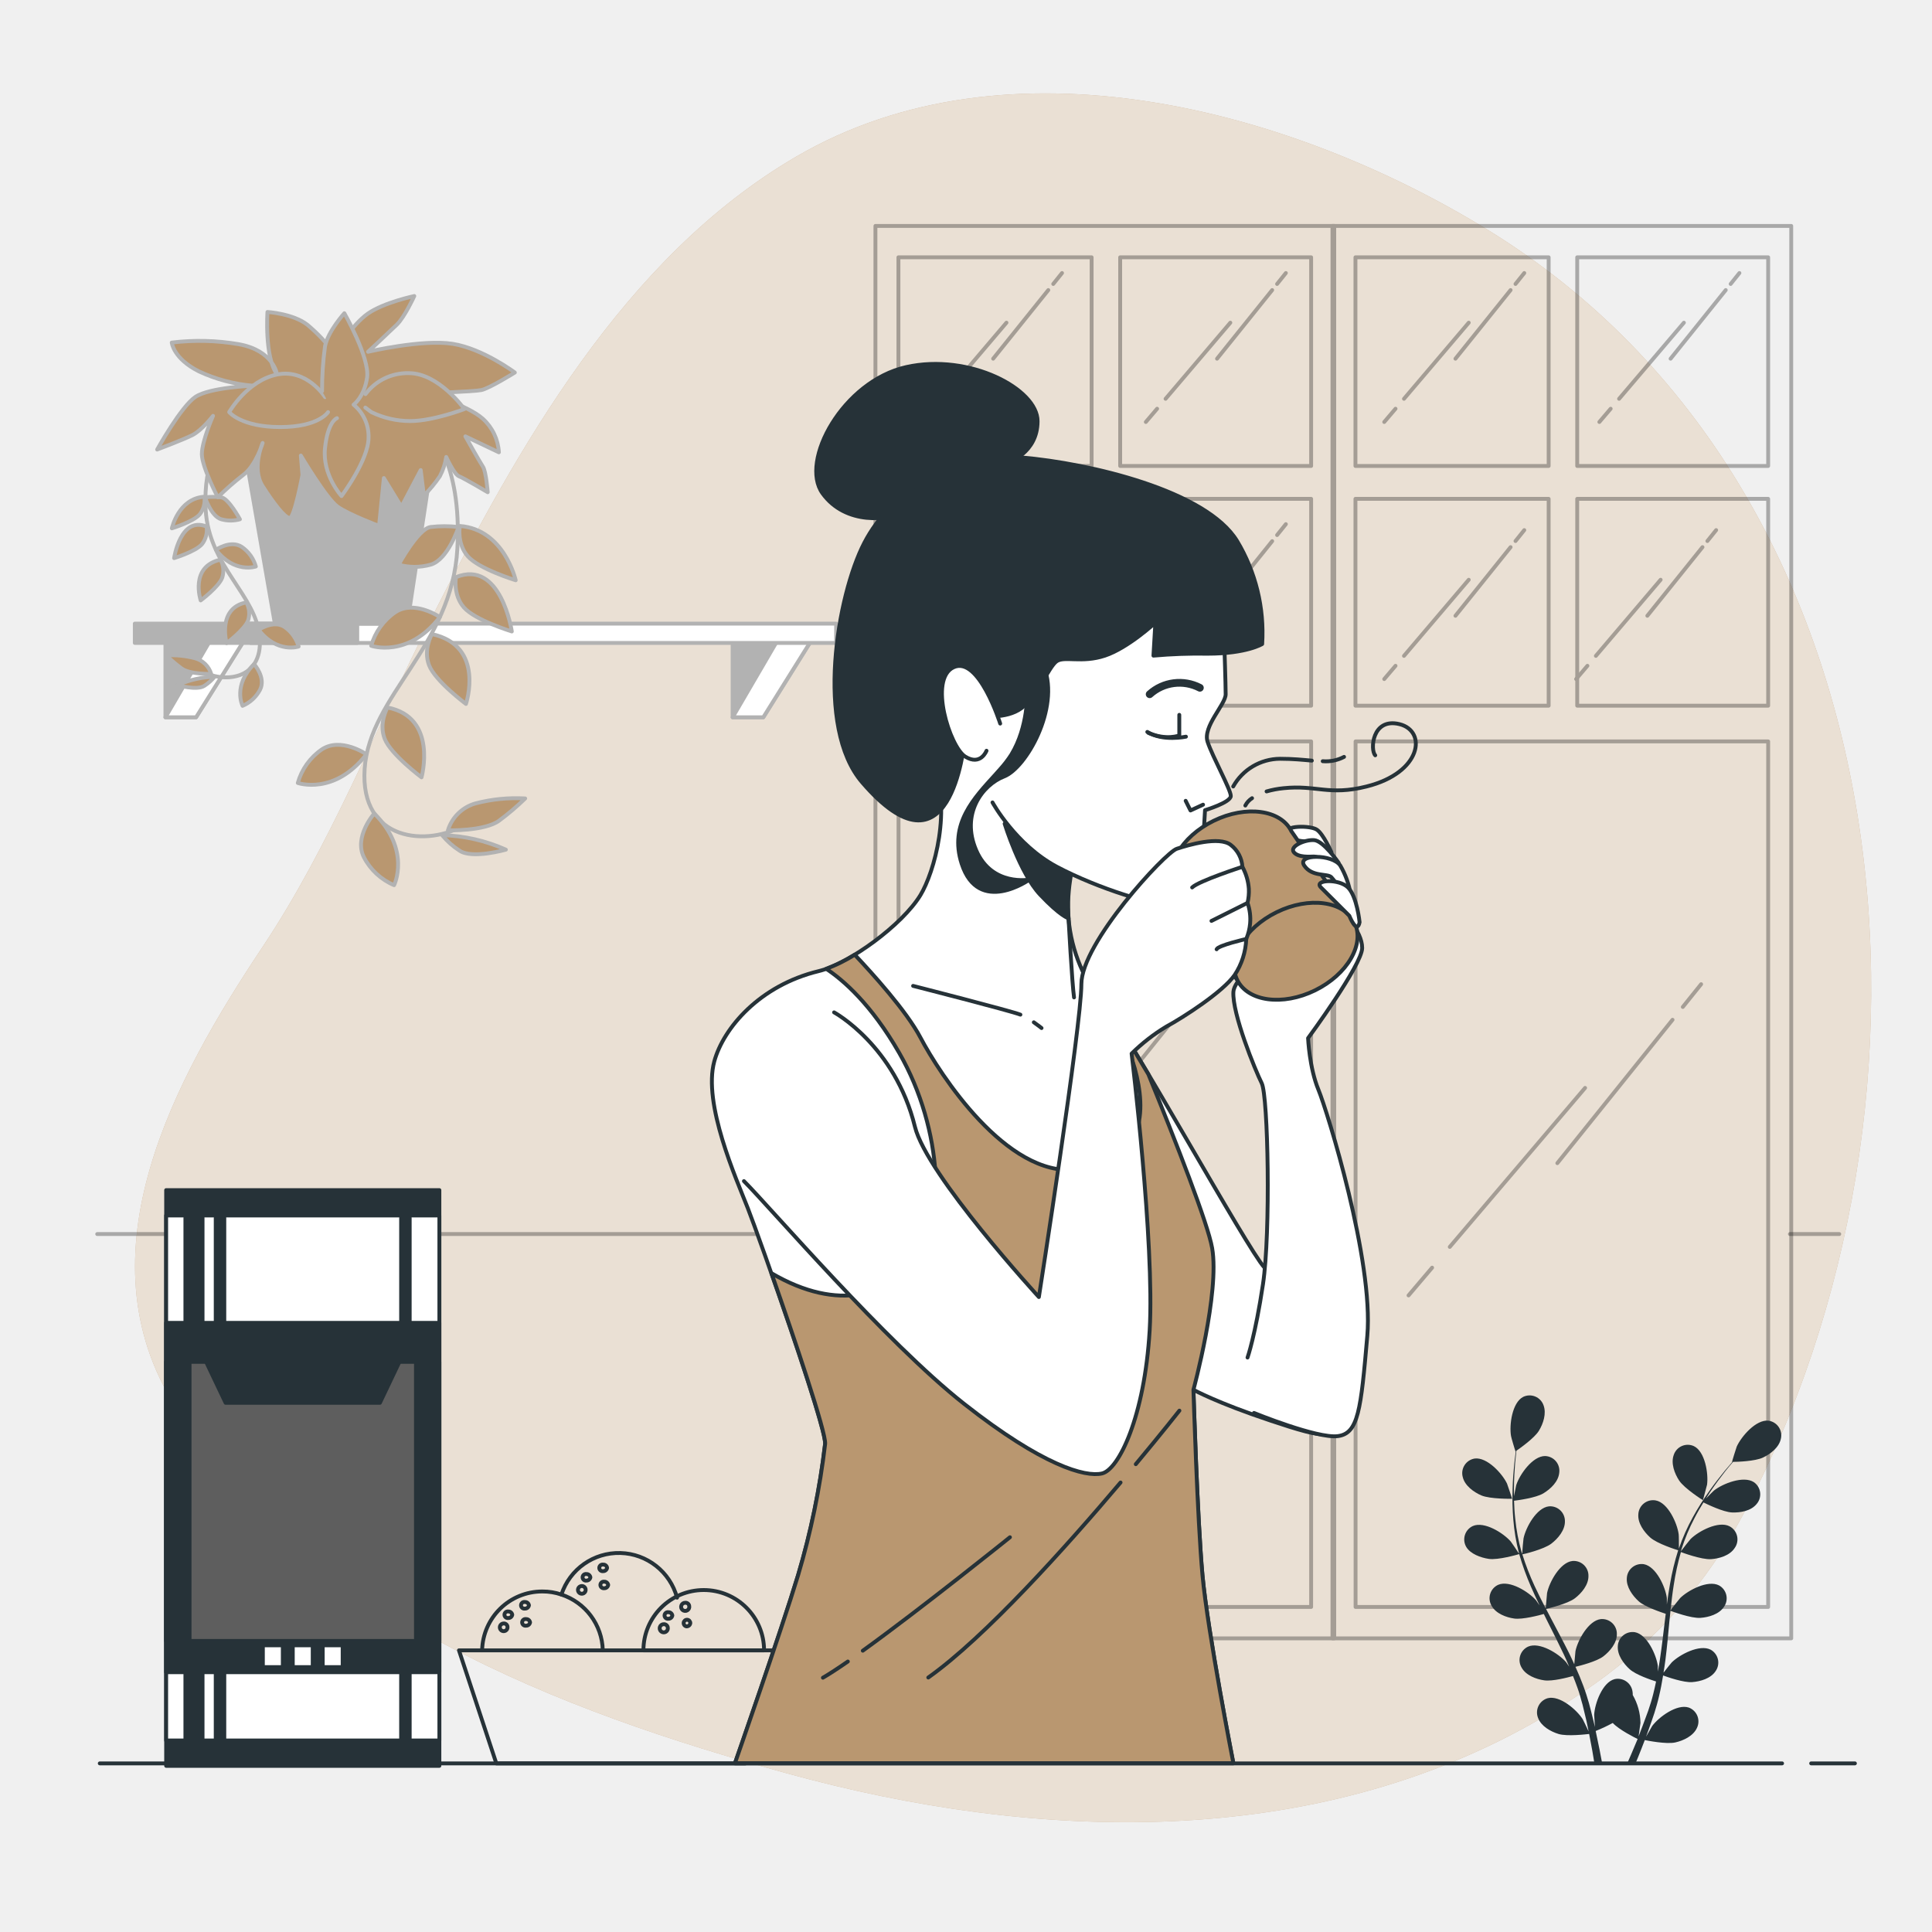
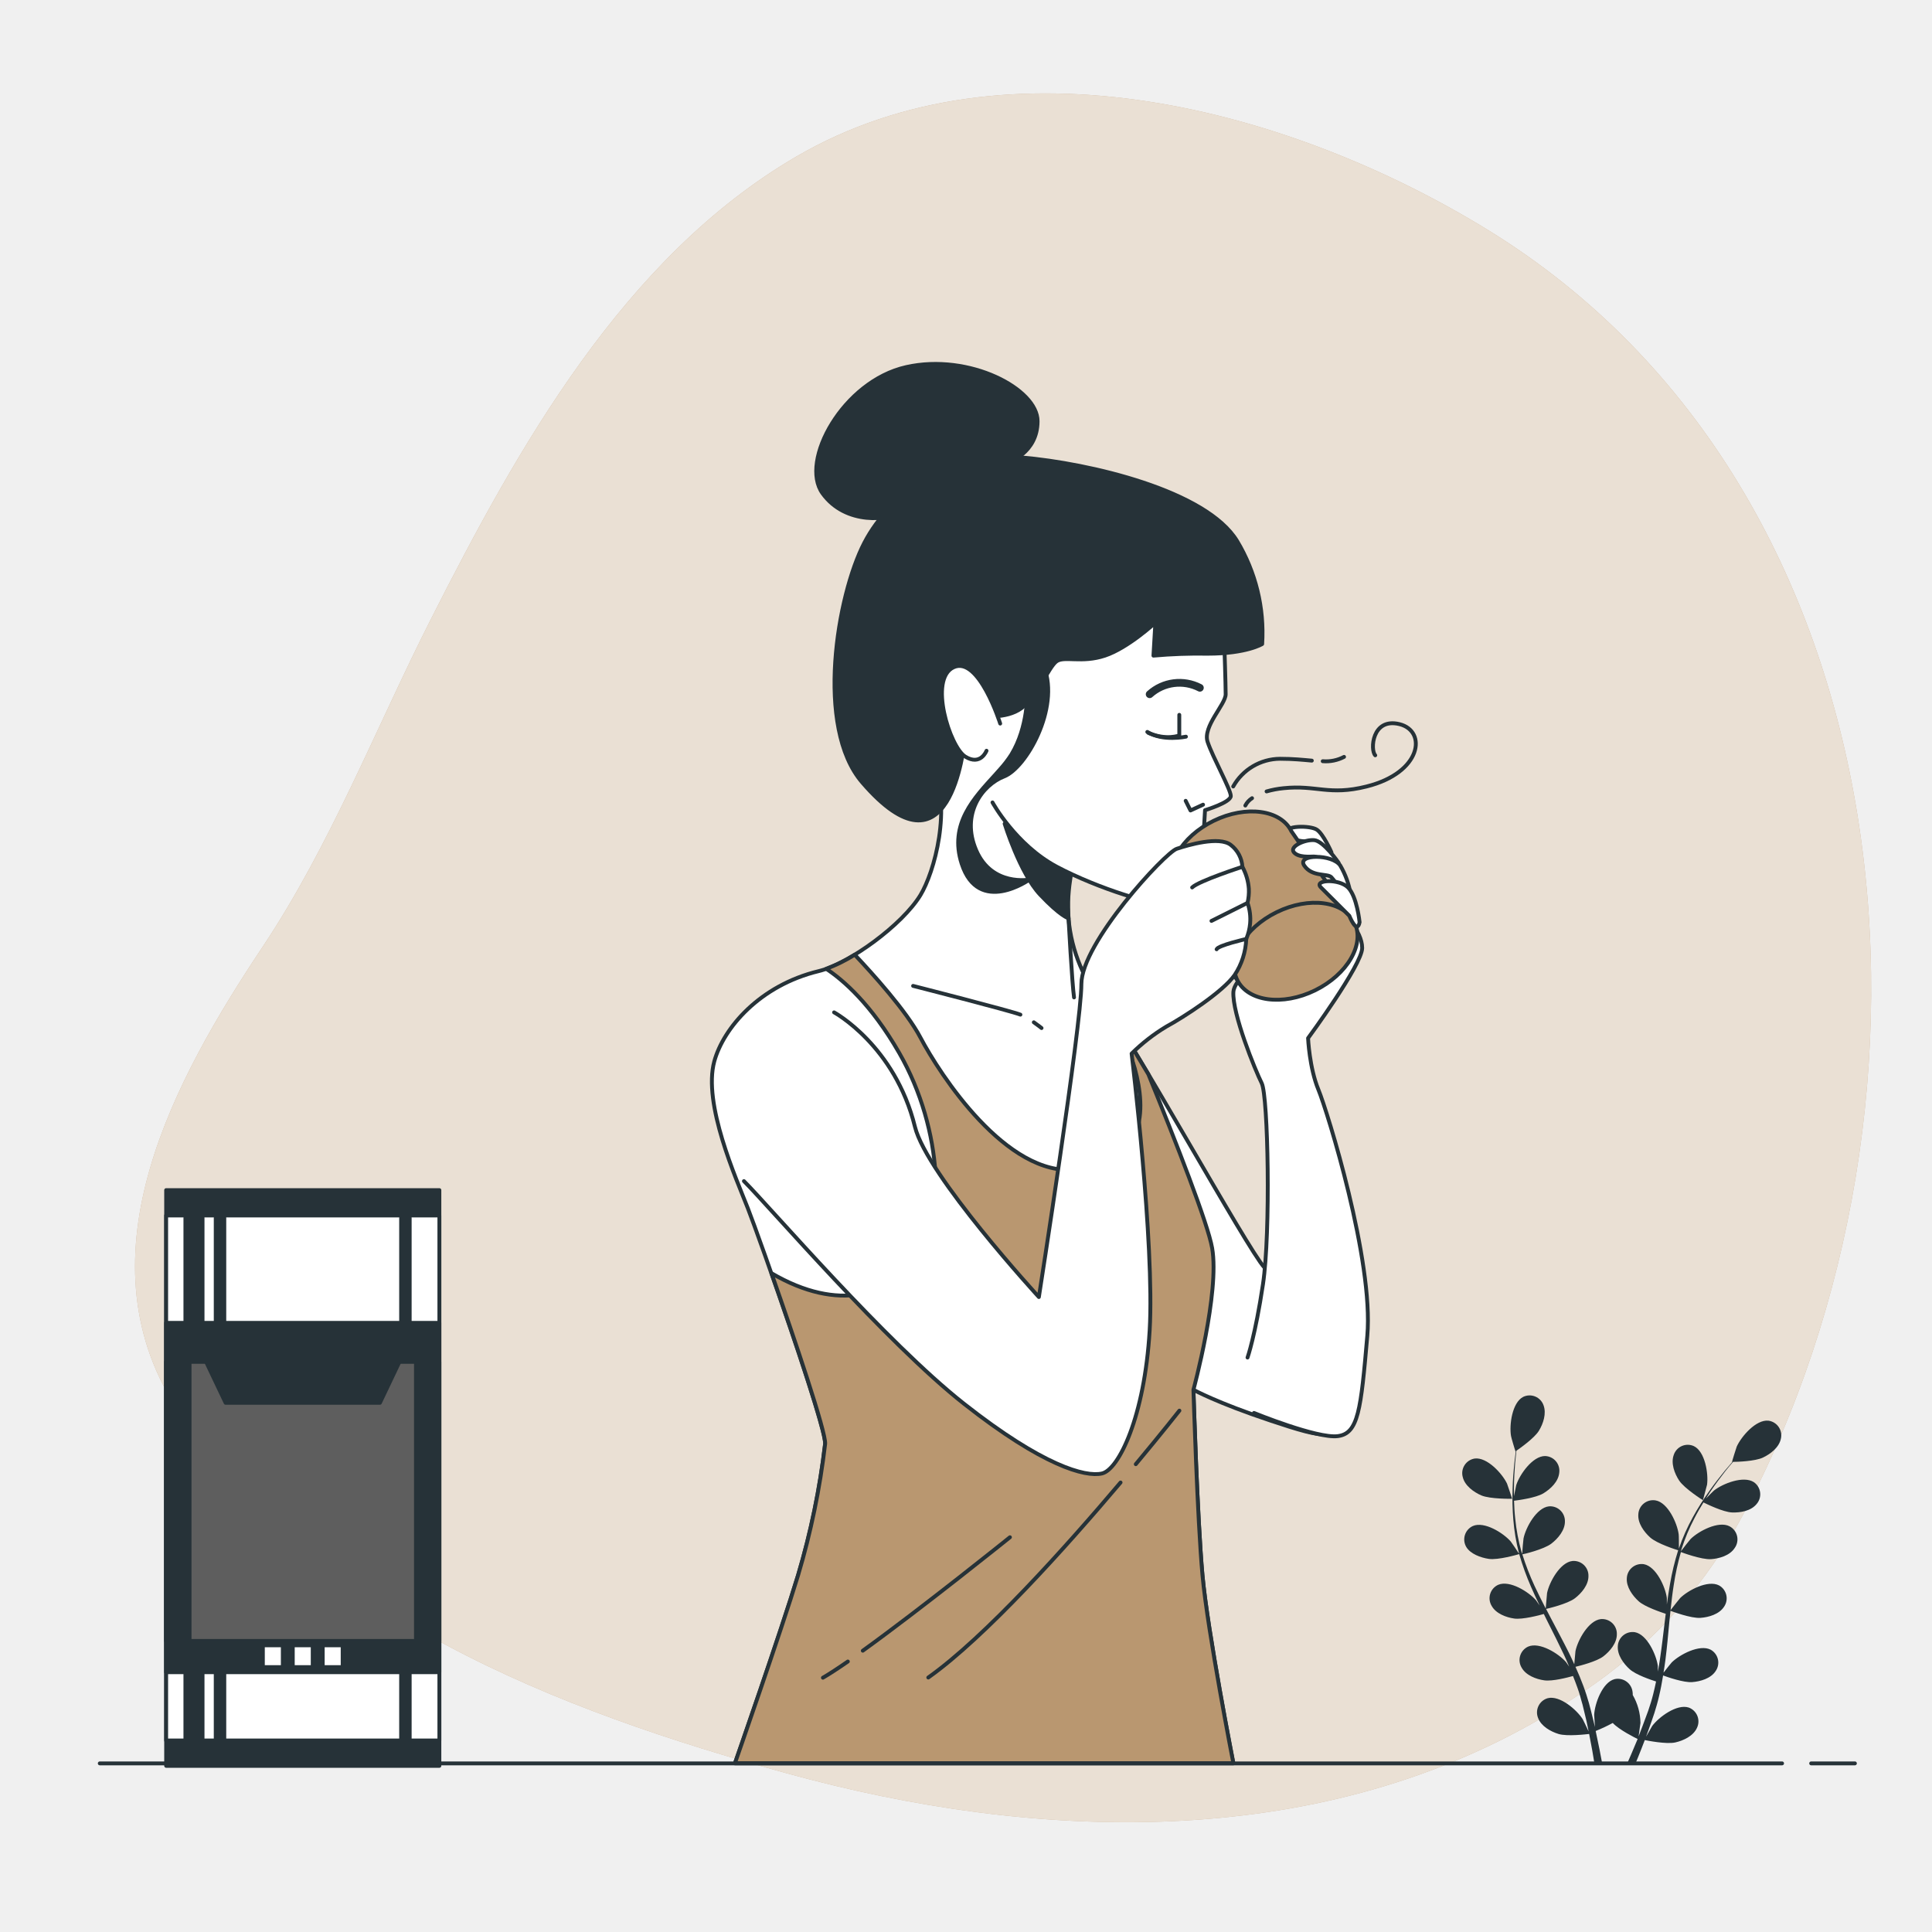
<svg xmlns="http://www.w3.org/2000/svg" viewBox="0 0 500 500">
-   <g id="freepik--background-simple--inject-3">
+   <g id="freepik--background-simple--inject-5">
    <path d="M412.7,435.79a124.26,124.26,0,0,0,38.24-43.52c57.16-107.09,44.25-265-65.83-332.73C334.23,28.24,261,8.43,206,40.57c-44.6,26.08-71.94,75.17-94.56,119.83C97.23,188.49,85.52,218.72,68,245c-22.72,34.08-47.73,79.6-22.48,119.2,34.41,53.94,99.4,78.57,158.33,94.79,63.94,17.59,135.84,20.08,194.9-14.23Q405.92,440.59,412.7,435.79Z" style="fill:#B99770" />
    <path d="M412.7,435.79a124.26,124.26,0,0,0,38.24-43.52c57.16-107.09,44.25-265-65.83-332.73C334.23,28.24,261,8.43,206,40.57c-44.6,26.08-71.94,75.17-94.56,119.83C97.23,188.49,85.52,218.72,68,245c-22.72,34.08-47.73,79.6-22.48,119.2,34.41,53.94,99.4,78.57,158.33,94.79,63.94,17.59,135.84,20.08,194.9-14.23Q405.92,440.59,412.7,435.79Z" style="fill:#fff;opacity:0.7" />
  </g>
-   <g id="freepik--Window--inject-3">
-     <g style="opacity:0.3">
-       <path d="M226.56,58.47V424H345.3V58.47Zm112.76,8.12v54H289.9V66.59Zm-56.81,0v54h-50V66.59Zm-50,62.51h50v53.53h-50ZM339.32,415.88H232.54v-224H339.32ZM289.9,182.63V129.1h49.42v53.53Z" style="fill:none;stroke:#000;stroke-linecap:round;stroke-linejoin:round" />
-       <path d="M344.84,58.47V424H463.57V58.47ZM457.6,66.59v54H408.18V66.59Zm-56.81,0v54h-50V66.59Zm-50,62.51h50v53.53h-50ZM457.6,415.88H350.82v-224H457.6ZM408.18,182.63V129.1H457.6v53.53Z" style="fill:none;stroke:#000;stroke-linecap:round;stroke-linejoin:round" />
-       <line x1="312.74" y1="252.59" x2="282.93" y2="289.69" style="fill:none;stroke:#000;stroke-linecap:round;stroke-linejoin:round" />
-       <line x1="320.14" y1="243.38" x2="315.4" y2="249.28" style="fill:none;stroke:#000;stroke-linecap:round;stroke-linejoin:round" />
-       <line x1="250.52" y1="316.74" x2="244.41" y2="323.92" style="fill:none;stroke:#000;stroke-linecap:round;stroke-linejoin:round" />
-       <line x1="290.11" y1="270.23" x2="255.09" y2="311.37" style="fill:none;stroke:#000;stroke-linecap:round;stroke-linejoin:round" />
-       <line x1="432.85" y1="263.92" x2="403.04" y2="301.02" style="fill:none;stroke:#000;stroke-linecap:round;stroke-linejoin:round" />
-       <line x1="440.25" y1="254.71" x2="435.51" y2="260.6" style="fill:none;stroke:#000;stroke-linecap:round;stroke-linejoin:round" />
-       <line x1="370.63" y1="328.07" x2="364.53" y2="335.25" style="fill:none;stroke:#000;stroke-linecap:round;stroke-linejoin:round" />
-       <line x1="410.22" y1="281.55" x2="375.2" y2="322.7" style="fill:none;stroke:#000;stroke-linecap:round;stroke-linejoin:round" />
-       <line x1="446.62" y1="75.07" x2="432.35" y2="92.83" style="fill:none;stroke:#000;stroke-linecap:round;stroke-linejoin:round" />
-       <line x1="450.16" y1="70.66" x2="447.89" y2="73.49" style="fill:none;stroke:#000;stroke-linecap:round;stroke-linejoin:round" />
-       <line x1="416.84" y1="105.78" x2="413.91" y2="109.21" style="fill:none;stroke:#000;stroke-linecap:round;stroke-linejoin:round" />
-       <line x1="435.79" y1="83.51" x2="419.02" y2="103.21" style="fill:none;stroke:#000;stroke-linecap:round;stroke-linejoin:round" />
-       <line x1="390.94" y1="75.07" x2="376.67" y2="92.83" style="fill:none;stroke:#000;stroke-linecap:round;stroke-linejoin:round" />
-       <line x1="394.48" y1="70.66" x2="392.21" y2="73.49" style="fill:none;stroke:#000;stroke-linecap:round;stroke-linejoin:round" />
-       <line x1="361.16" y1="105.78" x2="358.24" y2="109.21" style="fill:none;stroke:#000;stroke-linecap:round;stroke-linejoin:round" />
-       <line x1="380.11" y1="83.51" x2="363.35" y2="103.21" style="fill:none;stroke:#000;stroke-linecap:round;stroke-linejoin:round" />
-       <line x1="390.94" y1="141.6" x2="376.67" y2="159.36" style="fill:none;stroke:#000;stroke-linecap:round;stroke-linejoin:round" />
-       <line x1="394.48" y1="137.19" x2="392.21" y2="140.02" style="fill:none;stroke:#000;stroke-linecap:round;stroke-linejoin:round" />
-       <line x1="361.16" y1="172.31" x2="358.24" y2="175.74" style="fill:none;stroke:#000;stroke-linecap:round;stroke-linejoin:round" />
-       <line x1="380.11" y1="150.04" x2="363.35" y2="169.74" style="fill:none;stroke:#000;stroke-linecap:round;stroke-linejoin:round" />
-       <line x1="440.6" y1="141.6" x2="426.33" y2="159.36" style="fill:none;stroke:#000;stroke-linecap:round;stroke-linejoin:round" />
-       <line x1="444.14" y1="137.19" x2="441.87" y2="140.02" style="fill:none;stroke:#000;stroke-linecap:round;stroke-linejoin:round" />
-       <line x1="410.82" y1="172.31" x2="407.9" y2="175.74" style="fill:none;stroke:#000;stroke-linecap:round;stroke-linejoin:round" />
-       <line x1="429.77" y1="150.04" x2="413.01" y2="169.74" style="fill:none;stroke:#000;stroke-linecap:round;stroke-linejoin:round" />
-       <line x1="329.24" y1="75.07" x2="314.97" y2="92.83" style="fill:none;stroke:#000;stroke-linecap:round;stroke-linejoin:round" />
-       <line x1="332.78" y1="70.66" x2="330.51" y2="73.49" style="fill:none;stroke:#000;stroke-linecap:round;stroke-linejoin:round" />
-       <line x1="299.46" y1="105.78" x2="296.54" y2="109.21" style="fill:none;stroke:#000;stroke-linecap:round;stroke-linejoin:round" />
-       <line x1="318.41" y1="83.51" x2="301.65" y2="103.21" style="fill:none;stroke:#000;stroke-linecap:round;stroke-linejoin:round" />
-       <line x1="329.24" y1="140.05" x2="314.97" y2="157.81" style="fill:none;stroke:#000;stroke-linecap:round;stroke-linejoin:round" />
-       <line x1="332.78" y1="135.65" x2="330.51" y2="138.47" style="fill:none;stroke:#000;stroke-linecap:round;stroke-linejoin:round" />
-       <line x1="299.46" y1="170.76" x2="296.54" y2="174.2" style="fill:none;stroke:#000;stroke-linecap:round;stroke-linejoin:round" />
-       <line x1="318.41" y1="148.5" x2="301.65" y2="168.19" style="fill:none;stroke:#000;stroke-linecap:round;stroke-linejoin:round" />
-       <line x1="275.07" y1="140.05" x2="260.8" y2="157.81" style="fill:none;stroke:#000;stroke-linecap:round;stroke-linejoin:round" />
-       <line x1="278.61" y1="135.65" x2="276.34" y2="138.47" style="fill:none;stroke:#000;stroke-linecap:round;stroke-linejoin:round" />
-       <line x1="245.28" y1="170.76" x2="242.36" y2="174.2" style="fill:none;stroke:#000;stroke-linecap:round;stroke-linejoin:round" />
-       <line x1="264.23" y1="148.5" x2="247.47" y2="168.19" style="fill:none;stroke:#000;stroke-linecap:round;stroke-linejoin:round" />
-       <line x1="271.3" y1="75.07" x2="257.03" y2="92.83" style="fill:none;stroke:#000;stroke-linecap:round;stroke-linejoin:round" />
-       <line x1="274.85" y1="70.66" x2="272.58" y2="73.49" style="fill:none;stroke:#000;stroke-linecap:round;stroke-linejoin:round" />
-       <line x1="241.52" y1="105.78" x2="238.6" y2="109.21" style="fill:none;stroke:#000;stroke-linecap:round;stroke-linejoin:round" />
-       <line x1="260.47" y1="83.51" x2="243.71" y2="103.21" style="fill:none;stroke:#000;stroke-linecap:round;stroke-linejoin:round" />
-     </g>
-     <g style="opacity:0.3">
-       <line x1="228.33" y1="319.37" x2="25.16" y2="319.37" style="fill:none;stroke:#000;stroke-linecap:round;stroke-linejoin:round" />
-       <line x1="476" y1="319.37" x2="463.23" y2="319.37" style="fill:none;stroke:#000;stroke-linecap:round;stroke-linejoin:round" />
-     </g>
-   </g>
-   <g id="freepik--plant-2--inject-3">
+   <g id="freepik--plant-2--inject-5">
    <path d="M383.34,387c2.32,1,8,.88,8,.88s-1.22-3.71-1.33-3.94c-1.24-2.6-5.18-6.9-8.38-6.47a3.83,3.83,0,0,0-3.07,4.8C379.09,384.49,381.37,386.14,383.34,387Z" style="fill:#263238" />
    <path d="M385.3,403.44c2.41.35,7.47-1.12,7.87-1.24a68.4,68.4,0,0,0,3.07,8.5c.7,1.61,1.45,3.21,2.22,4.81-.46-.68-.88-1.28-.94-1.36-1.89-2.18-6.82-5.29-9.8-4a3.82,3.82,0,0,0-1.69,5.43c1.09,2,3.73,3,5.86,3.3s6.5-.85,7.65-1.18c.3.61.6,1.23.9,1.83,1.47,2.92,2.95,5.83,4.31,8.72.47,1,.91,2,1.35,3.07-.41-.6-.76-1.11-.82-1.18-1.89-2.18-6.82-5.29-9.8-4a3.82,3.82,0,0,0-1.69,5.43c1.1,2,3.73,3,5.86,3.3s6.08-.74,7.44-1.12c.42,1.06.84,2.12,1.2,3.17.23.72.5,1.39.68,2.13s.41,1.44.6,2.15c.34,1.38.69,2.8,1,4.16.2.94.38,1.84.57,2.75-.47-1-1.42-3-1.52-3.16-1.53-2.44-5.94-6.26-9.07-5.46a3.83,3.83,0,0,0-2.5,5.11c.79,2.14,3.24,3.52,5.3,4.15,2.27.69,7.29.06,7.92,0,.3,1.51.58,3,.82,4.35.18,1,.35,2,.5,3h2c-.19-1.05-.4-2.16-.63-3.31-.3-1.52-.65-3.15-1-4.81a42.88,42.88,0,0,0,4.42-2.08c1.65,1.79,5.89,3.89,6.44,4.15-.58,1.42-1.16,2.8-1.72,4.08-.3.69-.58,1.33-.87,2h2.13c.17-.4.33-.8.51-1.22.59-1.44,1.19-3,1.8-4.58.6.12,5.58,1.13,7.9.61,2.1-.47,4.64-1.66,5.59-3.74a3.83,3.83,0,0,0-2.12-5.29c-3.06-1-7.73,2.45-9.45,4.77-.1.14-1,1.75-1.6,2.78.24-.66.49-1.29.73-2,.49-1.33.94-2.67,1.43-4.12.21-.7.42-1.42.64-2.14s.38-1.48.57-2.23c.42-1.75.75-3.55,1.05-5.36,1.17.43,5.34,1.88,7.5,1.72s4.85-.94,6.09-2.85a3.82,3.82,0,0,0-1.28-5.54c-2.87-1.48-8,1.25-10.07,3.28-.13.13-1.43,1.75-2.13,2.66.17-1.09.35-2.18.49-3.29.4-3.2.7-6.46,1-9.71.1-1,.21-2,.31-3,.42.15,5.34,2,7.76,1.82,2.14-.15,4.84-.94,6.09-2.86a3.82,3.82,0,0,0-1.29-5.54c-2.87-1.48-8,1.25-10.06,3.28-.16.16-2,2.5-2.48,3.12.23-2.19.48-4.36.82-6.49a65.92,65.92,0,0,1,1.86-8.54c.19.08,5.32,2,7.79,1.84,2.15-.15,4.85-.94,6.1-2.85A3.83,3.83,0,0,0,447.6,395c-2.87-1.48-8,1.25-10.07,3.29-.16.16-2.17,2.68-2.5,3.16.05-.16.08-.34.13-.5a49.47,49.47,0,0,1,3.38-8.07c.73-1.44,1.52-2.77,2.31-4.05.92.45,5.13,2.5,7.38,2.59s4.92-.4,6.37-2.17a3.83,3.83,0,0,0-.67-5.65c-2.69-1.79-8.11.36-10.37,2.16-.12.1-1.26,1.23-2.07,2.07.36-.57.73-1.17,1.09-1.71,1.35-2,2.71-3.82,3.94-5.39.7-.88,1.35-1.67,2-2.4,1.13,0,5.7-.16,7.7-1.1s4.18-2.62,4.66-4.85a3.83,3.83,0,0,0-3.2-4.71c-3.22-.35-7,4.05-8.21,6.69-.1.23-1.28,4-1.22,4h.07c-.61.69-1.25,1.44-1.94,2.27-1.25,1.55-2.66,3.3-4.06,5.32a67.66,67.66,0,0,0-4.22,6.71,50.35,50.35,0,0,0-3.6,8.1s0,.07,0,.11c0-.95,0-3.6-.06-3.8-.37-2.86-2.77-8.18-5.94-8.76A3.82,3.82,0,0,0,424,391.9c-.19,2.28,1.46,4.55,3.07,6,1.81,1.62,6.84,3.19,7.24,3.31a65.81,65.81,0,0,0-2.12,8.78c-.31,1.73-.57,3.48-.81,5.24,0-.82,0-1.55,0-1.66-.37-2.86-2.77-8.17-5.95-8.76a3.83,3.83,0,0,0-4.41,3.6c-.18,2.27,1.47,4.55,3.07,6s5.9,2.88,7,3.24c-.08.67-.17,1.35-.25,2-.39,3.25-.76,6.48-1.23,9.65-.16,1.11-.36,2.21-.56,3.3,0-.73,0-1.34,0-1.43-.37-2.86-2.77-8.18-5.94-8.76a3.83,3.83,0,0,0-4.42,3.59c-.18,2.28,1.47,4.55,3.08,6s5.48,2.74,6.82,3.17c-.24,1.12-.47,2.23-.75,3.3-.21.73-.35,1.44-.6,2.16l-.69,2.12c-.48,1.34-1,2.72-1.48,4-.35.9-.69,1.75-1,2.61.17-1.11.47-3.29.48-3.47a14.87,14.87,0,0,0-2-7.23,4,4,0,0,0-.05-.84,3.83,3.83,0,0,0-4.68-3.25c-3.12.83-5.1,6.32-5.25,9.2,0,.17.11,2,.2,3.19-.16-.68-.31-1.34-.48-2-.32-1.38-.69-2.75-1.08-4.22-.21-.71-.43-1.42-.65-2.14s-.5-1.45-.75-2.18c-.62-1.69-1.33-3.37-2.08-5.05,1.21-.29,5.49-1.38,7.21-2.7s3.52-3.46,3.5-5.74a3.81,3.81,0,0,0-4.13-3.91c-3.21.34-6,5.46-6.58,8.29,0,.18-.23,2.25-.31,3.39-.46-1-.91-2-1.41-3-1.44-2.89-3-5.77-4.51-8.66-.47-.88-.92-1.76-1.38-2.65.43-.1,5.54-1.28,7.47-2.76,1.71-1.31,3.52-3.46,3.5-5.74a3.81,3.81,0,0,0-4.13-3.91c-3.21.34-6,5.46-6.58,8.29,0,.21-.31,3.2-.35,4-1-1.95-2-3.9-2.9-5.86a67.62,67.62,0,0,1-3.15-8.15c.2,0,5.54-1.26,7.51-2.77,1.71-1.31,3.53-3.46,3.51-5.74a3.82,3.82,0,0,0-4.13-3.91c-3.21.34-6,5.46-6.58,8.29-.05.22-.34,3.43-.35,4-.05-.16-.12-.32-.17-.48a49.08,49.08,0,0,1-1.63-8.61c-.18-1.6-.26-3.14-.31-4.65,1-.12,5.66-.74,7.59-1.91s3.88-3.05,4.11-5.32a3.81,3.81,0,0,0-3.67-4.34c-3.23,0-6.57,4.77-7.46,7.52,0,.15-.37,1.72-.59,2.87,0-.68,0-1.38,0-2,0-2.45.16-4.68.31-6.67.1-1.12.21-2.14.32-3.09.93-.64,4.67-3.28,5.82-5.16s2-4.5,1.2-6.62a3.82,3.82,0,0,0-5.26-2.16c-2.87,1.48-3.63,7.26-3.15,10.11,0,.24,1.12,4,1.17,4l.06,0c-.13.91-.25,1.89-.37,3-.19,2-.4,4.23-.45,6.68a67,67,0,0,0,.18,7.92,50,50,0,0,0,1.47,8.75l0,.1c-.51-.8-2-3-2.14-3.14-1.89-2.18-6.82-5.29-9.8-4a3.83,3.83,0,0,0-1.69,5.44C380.54,402.14,383.17,403.12,385.3,403.44Z" style="fill:#263238" />
    <path d="M440.72,388.25s1-3.77,1.06-4c.4-2.86-.51-8.62-3.42-10a3.81,3.81,0,0,0-5.2,2.3c-.78,2.14.2,4.77,1.38,6.58C435.91,385.23,440.71,388.25,440.72,388.25Z" style="fill:#263238" />
  </g>
-   <g id="freepik--plant-1--inject-3">
-     <polygon points="189.6 165.24 189.6 185.64 197.54 185.64 210.77 164.47 189.6 165.24" style="fill:#b2b2b2;stroke:#b2b2b2;stroke-linecap:round;stroke-linejoin:round" />
-     <polygon points="210.77 164.47 201.76 164.8 189.6 185.64 197.54 185.64 210.77 164.47" style="fill:#fff;stroke:#b2b2b2;stroke-linecap:round;stroke-linejoin:round" />
-     <rect x="64.86" y="161.39" width="151.53" height="5" style="fill:#fff;stroke:#b2b2b2;stroke-linecap:round;stroke-linejoin:round" />
-     <polygon points="42.81 165.24 42.81 185.64 50.74 185.64 63.97 164.47 42.81 165.24" style="fill:#b2b2b2;stroke:#b2b2b2;stroke-linecap:round;stroke-linejoin:round" />
-     <polygon points="63.97 164.47 54.96 164.8 42.81 185.64 50.74 185.64 63.97 164.47" style="fill:#fff;stroke:#b2b2b2;stroke-linecap:round;stroke-linejoin:round" />
-     <rect x="34.89" y="161.39" width="57.57" height="5" style="fill:#b2b2b2;stroke:#b2b2b2;stroke-linecap:round;stroke-linejoin:round" />
-     <polygon points="105.41 161.42 71.14 161.42 62.45 111.45 113.01 111.45 105.41 161.42" style="fill:#b2b2b2;stroke:#b2b2b2;stroke-linecap:round;stroke-linejoin:round" />
-     <path d="M110.94,111.38s8.67,7.85,7.43,30.56c-1.38,25.32-22.71,38-24,57s16.52,20.24,26,14.46" style="fill:none;stroke:#b2b2b2;stroke-linecap:round;stroke-linejoin:round" />
-     <path d="M118,149.37s-.83,4.55,2.07,7.85,12.39,6.2,12.39,6.2S129.67,144.64,118,149.37Z" style="fill:#B99770;stroke:#b2b2b2;stroke-linecap:round;stroke-linejoin:round" />
-     <path d="M111.78,164.1s-2.32,4-.73,8.08,9.54,10,9.54,10S125.67,167.14,111.78,164.1Z" style="fill:#B99770;stroke:#b2b2b2;stroke-linecap:round;stroke-linejoin:round" />
-     <path d="M100.28,183.1s-2.32,4-.73,8.08,9.54,10,9.54,10S113.42,185.64,100.28,183.1Z" style="fill:#B99770;stroke:#b2b2b2;stroke-linecap:round;stroke-linejoin:round" />
-     <path d="M119,136.12s-.83,4.55,2.07,7.85,12.39,6.2,12.39,6.2S130.52,137,119,136.12Z" style="fill:#B99770;stroke:#b2b2b2;stroke-linecap:round;stroke-linejoin:round" />
-     <path d="M113.83,159.7s-6.61-4.54-11.56-1.24a15.69,15.69,0,0,0-6.2,8.67S105.57,170.44,113.83,159.7Z" style="fill:#B99770;stroke:#b2b2b2;stroke-linecap:round;stroke-linejoin:round" />
-     <path d="M94.83,195.2s-6.61-4.54-11.56-1.24a15.69,15.69,0,0,0-6.2,8.67S86.57,205.94,94.83,195.2Z" style="fill:#B99770;stroke:#b2b2b2;stroke-linecap:round;stroke-linejoin:round" />
-     <path d="M96.86,210.53s-5.34,6-2.69,11.31a15.66,15.66,0,0,0,7.82,7.24S106.47,220.08,96.86,210.53Z" style="fill:#B99770;stroke:#b2b2b2;stroke-linecap:round;stroke-linejoin:round" />
-     <path d="M118.67,136.39a31.2,31.2,0,0,0-7.25,0c-3.25.5-8.25,9.75-8.25,9.75a15.44,15.44,0,0,0,8.25,0C115.92,144.89,118.67,136.39,118.67,136.39Z" style="fill:#B99770;stroke:#b2b2b2;stroke-linecap:round;stroke-linejoin:round" />
-     <path d="M115.92,214.89a10.42,10.42,0,0,1,7.25-7,41.48,41.48,0,0,1,12.75-1.25,65.63,65.63,0,0,1-6.75,5.75C125.42,215.14,115.92,214.89,115.92,214.89Z" style="fill:#B99770;stroke:#b2b2b2;stroke-linecap:round;stroke-linejoin:round" />
-     <path d="M114.42,216.14a19.4,19.4,0,0,0,4.5,4c3.25,2.25,12-.25,12-.25A43,43,0,0,0,114.42,216.14Z" style="fill:#B99770;stroke:#b2b2b2;stroke-linecap:round;stroke-linejoin:round" />
-     <path d="M57.56,114.15s-5.05,4.57-4.33,17.79c.81,14.74,13.23,22.12,14,33.18S57.56,176.9,52,173.53" style="fill:none;stroke:#b2b2b2;stroke-linecap:round;stroke-linejoin:round" />
-     <path d="M53.47,136.27a6,6,0,0,1-1.2,4.57c-1.68,1.92-7.21,3.6-7.21,3.6S46.66,133.51,53.47,136.27Z" style="fill:#B99770;stroke:#b2b2b2;stroke-linecap:round;stroke-linejoin:round" />
-     <path d="M57.07,144.84a6,6,0,0,1,.43,4.7c-.93,2.39-5.56,5.85-5.56,5.85S49,146.61,57.07,144.84Z" style="fill:#B99770;stroke:#b2b2b2;stroke-linecap:round;stroke-linejoin:round" />
-     <path d="M63.76,155.9a5.93,5.93,0,0,1,.43,4.71c-.93,2.38-5.55,5.84-5.55,5.84S56.12,157.38,63.76,155.9Z" style="fill:#B99770;stroke:#b2b2b2;stroke-linecap:round;stroke-linejoin:round" />
-     <path d="M52.89,128.55a6,6,0,0,1-1.2,4.57c-1.68,1.93-7.21,3.61-7.21,3.61S46.16,129,52.89,128.55Z" style="fill:#B99770;stroke:#b2b2b2;stroke-linecap:round;stroke-linejoin:round" />
-     <path d="M55.88,142.28s3.84-2.65,6.73-.72a9.14,9.14,0,0,1,3.6,5.05S60.69,148.53,55.88,142.28Z" style="fill:#B99770;stroke:#b2b2b2;stroke-linecap:round;stroke-linejoin:round" />
-     <path d="M66.94,163s3.84-2.65,6.73-.73a9.22,9.22,0,0,1,3.61,5.05S71.75,169.2,66.94,163Z" style="fill:#B99770;stroke:#b2b2b2;stroke-linecap:round;stroke-linejoin:round" />
-     <path d="M65.76,171.87s3.11,3.48,1.56,6.59a9.13,9.13,0,0,1-4.55,4.21S60.16,177.43,65.76,171.87Z" style="fill:#B99770;stroke:#b2b2b2;stroke-linecap:round;stroke-linejoin:round" />
-     <path d="M53.06,128.71a18.23,18.23,0,0,1,4.22,0c1.89.29,4.81,5.68,4.81,5.68a9,9,0,0,1-4.81,0C54.66,133.66,53.06,128.71,53.06,128.71Z" style="fill:#B99770;stroke:#b2b2b2;stroke-linecap:round;stroke-linejoin:round" />
-     <path d="M54.66,174.41a6,6,0,0,0-4.22-4.07,24.13,24.13,0,0,0-7.42-.73A39.84,39.84,0,0,0,47,173C49.13,174.56,54.66,174.41,54.66,174.41Z" style="fill:#B99770;stroke:#b2b2b2;stroke-linecap:round;stroke-linejoin:round" />
-     <path d="M55.54,175.14a11.35,11.35,0,0,1-2.62,2.33c-1.9,1.31-7-.15-7-.15A25,25,0,0,1,55.54,175.14Z" style="fill:#B99770;stroke:#b2b2b2;stroke-linecap:round;stroke-linejoin:round" />
-     <path d="M71.71,96.92s-.83-6.19-9.91-7.84a59.67,59.67,0,0,0-17.35-.42s.41,4.13,7,7.44a40.79,40.79,0,0,0,14,3.72s-11.15.41-14.87,2.89-9.91,13.63-9.91,13.63,6.61-2.48,9.09-3.72,5.37-5,5.37-5-2.89,6.61-2.89,9.91,4.13,11.15,4.13,11.15a73,73,0,0,1,6.6-5.78c3.31-2.48,5-8.26,5-8.26s-2.89,6.61,0,11.15,5.78,8.26,7,8.26,3.3-11.15,3.3-11.15l-.41-5s6.61,11.15,9.5,13.21,10.74,5,10.74,5l1.24-12.39,4.54,7.43,5-9.5.82,6.61a34.89,34.89,0,0,0,4.13-5,15.54,15.54,0,0,0,1.65-5s2.07,4.54,3.31,5,7.43,4.13,7.43,4.13-.41-5.37-1.24-6.61-4.54-7.85-4.54-7.85l8.67,4.13a12.67,12.67,0,0,0-4.13-8.67c-4.13-3.72-14.87-6.61-14.87-6.61s12.39-.41,14.46-.83,8.67-4.54,8.67-4.54-8.26-6.19-16.11-7.43-21.88,2.06-21.88,2.06,5.37-5,7.43-7,4.54-7.43,4.54-7.43-7.84,1.65-12,4.54-8.68,10.33-8.68,10.33a42.83,42.83,0,0,0-7-7.44c-3.71-2.89-10.32-3.3-10.32-3.3S68.4,92.38,71.71,96.92Z" style="fill:#B99770;stroke:#b2b2b2;stroke-linecap:round;stroke-linejoin:round" />
-     <path d="M84.12,102.77s-4.67-7.43-12.41-5.85-12.4,9.73-12.4,9.73,3.1,3.87,13.18,3.87,12.41-3.87,12.41-3.87" style="fill:#B99770;stroke:#b2b2b2;stroke-linecap:round;stroke-linejoin:round" />
-     <path d="M83.35,101.22a82.92,82.92,0,0,1,.77-11.63c.78-3.88,5-8.53,5-8.53S95.75,92.69,95,97.73s-3.49,7-3.49,7a10.61,10.61,0,0,1,3.87,8.53c0,5.81-7,15.12-7,15.12s-5-5.43-4.27-12.41,3.1-7.75,3.1-7.75" style="fill:#B99770;stroke:#b2b2b2;stroke-linecap:round;stroke-linejoin:round" />
-     <path d="M94.59,102a13.59,13.59,0,0,1,11.24-5.43c7.76,0,14.35,9.3,14.35,9.3s-8.14,3.1-14,3.1a23,23,0,0,1-10.08-2.32l-1.55-1.17" style="fill:#B99770;stroke:#b2b2b2;stroke-linecap:round;stroke-linejoin:round" />
-   </g>
-   <g id="freepik--Fruits--inject-3">
-     <polygon points="202.57 427.11 192.9 456.36 128.45 456.36 118.78 427.11 202.57 427.11" style="fill:none;stroke:#263238;stroke-linecap:round;stroke-linejoin:round" />
-     <path d="M124.77,427.11a15.59,15.59,0,0,1,15.61-15.24,15,15,0,0,1,4.9.8h0A15.6,15.6,0,0,1,156,427.11" style="fill:none;stroke:#263238;stroke-linecap:round;stroke-linejoin:round" />
-     <path d="M197.74,427.11H166.52a15.61,15.61,0,0,1,31.22,0Z" style="fill:none;stroke:#263238;stroke-linecap:round;stroke-linejoin:round" />
-     <path d="M175.22,413.48a15.62,15.62,0,0,0-29.93-.81h0" style="fill:none;stroke:#263238;stroke-linecap:round;stroke-linejoin:round" />
-     <path d="M152.79,408.21a1,1,0,0,1-1,.84.86.86,0,1,1,0-1.69A1,1,0,0,1,152.79,408.21Z" style="fill:none;stroke:#263238;stroke-linecap:round;stroke-linejoin:round" />
-     <path d="M151.56,411.31a1,1,0,1,1-1-.85A1,1,0,0,1,151.56,411.31Z" style="fill:none;stroke:#263238;stroke-linecap:round;stroke-linejoin:round" />
-     <path d="M157.11,405.76a1,1,0,0,1-1,.85.86.86,0,1,1,0-1.69A.94.94,0,0,1,157.11,405.76Z" style="fill:none;stroke:#263238;stroke-linecap:round;stroke-linejoin:round" />
-     <path d="M157.4,410.18a1,1,0,0,1-1,.85.86.86,0,1,1,0-1.69A1,1,0,0,1,157.4,410.18Z" style="fill:none;stroke:#263238;stroke-linecap:round;stroke-linejoin:round" />
-     <path d="M132.57,417.89a1,1,0,0,1-1,.85.86.86,0,1,1,0-1.69A1,1,0,0,1,132.57,417.89Z" style="fill:none;stroke:#263238;stroke-linecap:round;stroke-linejoin:round" />
-     <path d="M131.34,421a1,1,0,1,1-1-.85A.94.94,0,0,1,131.34,421Z" style="fill:none;stroke:#263238;stroke-linecap:round;stroke-linejoin:round" />
-     <path d="M136.89,415.45a1,1,0,0,1-1,.85.87.87,0,1,1,0-1.7A1,1,0,0,1,136.89,415.45Z" style="fill:none;stroke:#263238;stroke-linecap:round;stroke-linejoin:round" />
-     <path d="M137.18,419.87a1,1,0,0,1-1,.85.87.87,0,1,1,0-1.7A1,1,0,0,1,137.18,419.87Z" style="fill:none;stroke:#263238;stroke-linecap:round;stroke-linejoin:round" />
-     <path d="M174,418.08a1,1,0,0,1-1,.85.86.86,0,1,1,0-1.69A1,1,0,0,1,174,418.08Z" style="fill:none;stroke:#263238;stroke-linecap:round;stroke-linejoin:round" />
-     <path d="M172.82,421.19a1.06,1.06,0,1,1-1-.85A1,1,0,0,1,172.82,421.19Z" style="fill:none;stroke:#263238;stroke-linecap:round;stroke-linejoin:round" />
-     <path d="M178.37,415.64a1.06,1.06,0,1,1-1-.85A.95.95,0,0,1,178.37,415.64Z" style="fill:none;stroke:#263238;stroke-linecap:round;stroke-linejoin:round" />
-     <path d="M178.65,420.06a.94.94,0,0,1-1,.84.86.86,0,1,1,1-.84Z" style="fill:none;stroke:#263238;stroke-linecap:round;stroke-linejoin:round" />
-   </g>
-   <g id="freepik--Machine--inject-3">
+   <g id="freepik--Machine--inject-5">
    <rect x="43" y="308" width="70.71" height="149" style="fill:#263238;stroke:#263238;stroke-linecap:round;stroke-linejoin:round" />
    <rect x="43" y="314.57" width="70.71" height="135.87" style="fill:#fff;stroke:#263238;stroke-linecap:round;stroke-linejoin:round" />
    <rect x="43" y="342.35" width="70.71" height="90.41" style="fill:#263238;stroke:#263238;stroke-linecap:round;stroke-linejoin:round" />
    <rect x="43" y="352.45" width="70.71" height="72.23" style="fill:#263238;stroke:#263238;stroke-linecap:round;stroke-linejoin:round" />
    <rect x="49.06" y="352.45" width="58.59" height="72.23" style="fill:#5e5e5e;stroke:#263238;stroke-linecap:round;stroke-linejoin:round" />
    <polygon points="98.32 363.05 58.39 363.05 53.34 352.45 103.37 352.45 98.32 363.05" style="fill:#263238;stroke:#263238;stroke-linecap:round;stroke-linejoin:round" />
    <rect x="68.03" y="425.8" width="5.16" height="5.65" style="fill:#fff;stroke:#263238;stroke-linecap:round;stroke-linejoin:round" />
    <rect x="75.77" y="425.8" width="5.16" height="5.65" style="fill:#fff;stroke:#263238;stroke-linecap:round;stroke-linejoin:round" />
    <rect x="83.52" y="425.8" width="5.16" height="5.65" style="fill:#fff;stroke:#263238;stroke-linecap:round;stroke-linejoin:round" />
    <rect x="47.98" y="315.17" width="4.44" height="26.95" style="fill:#263238;stroke:#263238;stroke-linecap:round;stroke-linejoin:round" />
    <rect x="55.83" y="315.17" width="2.22" height="26.95" style="fill:#263238;stroke:#263238;stroke-linecap:round;stroke-linejoin:round" />
    <rect x="47.98" y="433.04" width="4.44" height="17.18" style="fill:#263238;stroke:#263238;stroke-linecap:round;stroke-linejoin:round" />
    <rect x="55.83" y="433.04" width="2.22" height="17.18" style="fill:#263238;stroke:#263238;stroke-linecap:round;stroke-linejoin:round" />
    <rect x="103.81" y="315.17" width="2.22" height="26.95" style="fill:#263238;stroke:#263238;stroke-linecap:round;stroke-linejoin:round" />
    <rect x="103.81" y="433.04" width="2.22" height="17.18" style="fill:#263238;stroke:#263238;stroke-linecap:round;stroke-linejoin:round" />
  </g>
-   <g id="freepik--Character--inject-3">
+   <g id="freepik--Character--inject-5">
    <path d="M278.2,221.33s-2.34,8.67-1.67,16.34a40.54,40.54,0,0,0,9.67,23c6.33,7.66,36.66,62.66,41,67.33s22,26.33,21.33,36-5.67,8.33-19.67,3.67-20-8-20-8,1,33.33,2.34,48,8,48.66,8,48.66h-129s12-34.33,16.33-48.66a200.76,200.76,0,0,0,7-34c.33-4.34-17-53.34-20-61s-11.68-27-8.67-38c2.37-8.64,11.77-19.65,27-23.34,7.95-1.92,21.67-12,26.34-19.66,3.55-5.85,8.33-22.34,3-35s-4.67-22.67,2.66-29.34,21.34-11.33,33.34-8,16.33,12,13.66,22.34S278.2,221.33,278.2,221.33Z" style="fill:#fff;stroke:#263238;stroke-linecap:round;stroke-linejoin:round" />
    <path d="M260,213.18s3.94,12.8,9.19,18.37,7.36,6.12,7.36,6.12-.65-7.71.51-12C277,225.65,265.23,219.74,260,213.18Z" style="fill:#263238;stroke:#263238;stroke-linecap:round;stroke-linejoin:round" />
    <path d="M267.55,264.57c1.15.8,2,1.49,2,1.49" style="fill:none;stroke:#263238;stroke-linecap:round;stroke-linejoin:round" />
    <path d="M236.31,255.15s25.29,6.45,27.77,7.44" style="fill:none;stroke:#263238;stroke-linecap:round;stroke-linejoin:round" />
    <path d="M276.53,237.67s.93,17,1.43,20.46" style="fill:none;stroke:#263238;stroke-linecap:round;stroke-linejoin:round" />
    <path d="M311.2,407.67c-1.34-14.67-2.34-48-2.34-48S315.7,334.5,313.7,323c-1.1-6.33-9.33-27.38-16.51-45-2.87-4.83-5.46-9.1-7.51-12.3a79.41,79.41,0,0,1,4,10.81c3,11,2.83,24.17-15.17,26.17S243.2,278,238.2,268.5c-3.6-6.84-12.39-16.53-17-21.42a41.08,41.08,0,0,1-7.37,3.65c4.37,2.89,11.63,9.14,18.89,21.77,11.5,20,12,45,4.5,54-7,8.38-20,13.29-37.57,3,6.06,17.24,14.13,41.19,13.9,44.16a200.76,200.76,0,0,1-7,34C202.2,422,190.2,456.33,190.2,456.33h129S312.53,422.33,311.2,407.67Z" style="fill:#B99770;stroke:#263238;stroke-linecap:round;stroke-linejoin:round" />
    <path d="M290,383.67c-14.1,16.66-35,40-49.76,50.47" style="fill:none;stroke:#263238;stroke-linecap:round;stroke-linejoin:round" />
    <path d="M305.23,365.07s-4.45,5.66-11.29,13.86" style="fill:none;stroke:#263238;stroke-linecap:round;stroke-linejoin:round" />
    <path d="M219.42,430c-2.56,1.77-4.77,3.22-6.45,4.19" style="fill:none;stroke:#263238;stroke-linecap:round;stroke-linejoin:round" />
    <path d="M261.37,397.84s-22.73,18.29-38.08,29.36" style="fill:none;stroke:#263238;stroke-linecap:round;stroke-linejoin:round" />
    <path d="M256.86,207.67s6,11,16.67,16.66,26,10.34,28.33,9.34,7.34-16.34,7.34-16.34l2.33-2,.33-5.66s6.67-2,6.67-3.67-4.67-10-6-14,4.67-9.67,4.67-12.33-.34-12.67-.34-12.67,1-5.67-5.66-12.33-35-1-44.67,5-10.67,10-10.67,10" style="fill:#fff;stroke:#263238;stroke-linecap:round;stroke-linejoin:round" />
    <polyline points="311.35 208.25 308.1 209.75 306.85 207.25" style="fill:none;stroke:#263238;stroke-linecap:round;stroke-linejoin:round" />
    <path d="M297.53,179.67a11.51,11.51,0,0,1,13-1.67" style="fill:none;stroke:#263238;stroke-linecap:round;stroke-linejoin:round;stroke-width:2px" />
    <path d="M305.2,185v5.33s-3.34,1.34-8-.66" style="fill:none;stroke:#263238;stroke-linecap:round;stroke-linejoin:round" />
    <path d="M306.92,190.65s-6,1.29-10-1.23" style="fill:none;stroke:#263238;stroke-linecap:round;stroke-linejoin:round" />
    <path d="M260.86,119.67s7.67-2.34,7.67-10.67-17.67-17.67-34-14-27.67,24.33-21.67,32.67,17.34,7,21,4.66S253.53,123,253.53,123Z" style="fill:#263238;stroke:#263238;stroke-linecap:round;stroke-linejoin:round" />
    <path d="M253.83,185.25s6.53,1,10.55-2,7-10.55,9-12.06,6.54.5,12.57-1.51,13.06-8.54,13.06-8.54l-.5,8.54a132.25,132.25,0,0,1,14.07-.5c10.05,0,14.07-2.51,14.07-2.51A46.1,46.1,0,0,0,320.15,140c-8-13.07-38.18-20.1-55.77-21.61s-33.67,8.54-40.7,22.11-12.85,47.72-.54,62c23,26.7,26.16-9.24,26.67-11.25S253.83,185.25,253.83,185.25Z" style="fill:#263238;stroke:#263238;stroke-linecap:round;stroke-linejoin:round" />
    <path d="M258.85,187.26s-5.53-17.59-12.06-14.57-1,20.6,3,23.11,5.52-1.51,5.52-1.51" style="fill:#fff;stroke:#263238;stroke-linecap:round;stroke-linejoin:round" />
    <path d="M322.86,351.33s2-5.66,4-19,1.34-48.66-.33-52-7.67-18-7.33-23.66,22.33-20.67,25.33-21,8,5.33,8,9.66-14,23.34-14,23.34.33,7.66,2.67,13.33,14.33,44.33,12.66,63.67-2.33,25.33-7.66,26-21.67-6-21.67-6" style="fill:#fff;stroke:#263238;stroke-linecap:round;stroke-linejoin:round" />
    <path d="M344.58,220.58s-2.08-4.72-3.78-5.86-8.69-1.13-7.75.95,4.92,2.08,4.92,2.08l3.21,3S344.39,223.6,344.58,220.58Z" style="fill:#fff;stroke:#263238;stroke-linecap:round;stroke-linejoin:round" />
    <path d="M350.54,238.77l-16.33-23.64c-2.74-5.59-11.75-6.8-20.13-2.7s-13,12-10.22,17.55a7.74,7.74,0,0,0,2.22,2.73l14.12,20.91Z" style="fill:#B99770;stroke:#263238;stroke-linecap:round;stroke-linejoin:round" />
    <ellipse cx="335.37" cy="246.2" rx="16.89" ry="11.27" transform="translate(-74.09 172.49) rotate(-26.08)" style="fill:#B99770;stroke:#263238;stroke-linecap:round;stroke-linejoin:round" />
    <path d="M215.86,262s15.75,8.56,20.93,29.62c3.08,12.51,32.07,44.05,32.07,44.05s11-70.34,11-81,21.67-34,24.67-35,11-3.34,14-1a7.73,7.73,0,0,1,3,5.66A14,14,0,0,1,323.2,230a13.09,13.09,0,0,1-.34,3.67,12.8,12.8,0,0,1,.67,5.33,13.32,13.32,0,0,1-1,4,18.19,18.19,0,0,1-3,9.33c-3,4.34-13.33,11-17.67,13.34a47.71,47.71,0,0,0-9,7s6,49.33,4.67,71.66-8,36-12.33,37-15.34-2-35.67-18-50.33-51-57-57.66" style="fill:#fff;stroke:#263238;stroke-linecap:round;stroke-linejoin:round" />
    <path d="M321.53,224.33s-11.33,3.67-13,5.34" style="fill:none;stroke:#263238;stroke-linecap:round;stroke-linejoin:round" />
    <line x1="322.86" y1="233.67" x2="313.53" y2="238.33" style="fill:none;stroke:#263238;stroke-linecap:round;stroke-linejoin:round" />
    <path d="M322.53,243s-7.33,1.67-7.67,2.67" style="fill:none;stroke:#263238;stroke-linecap:round;stroke-linejoin:round" />
    <path d="M346.45,223.31s-3.93-5.73-6.38-5.89-6.38,1.64-5.24,3.11,4.26,1.14,5.24,1.14,5.56,2.46,5.56,2.46S346.61,224.13,346.45,223.31Z" style="fill:#fff;stroke:#263238;stroke-linecap:round;stroke-linejoin:round" />
    <path d="M349.56,231.49a22,22,0,0,0-2.7-7.49c-2-3-11.33-3-9.33,0s6,2,7,3,5,7,5,7Z" style="fill:#fff;stroke:#263238;stroke-linecap:round;stroke-linejoin:round" />
    <path d="M351.86,238.67s-.66-6.67-3-9-9-2-7,0L349.2,237S351.2,242,351.86,238.67Z" style="fill:#fff;stroke:#263238;stroke-linecap:round;stroke-linejoin:round" />
    <path d="M327.79,204.82a24.38,24.38,0,0,1,4.36-.83c8.52-.9,11.75,2,21.52-.45,14.35-3.58,15.66-14.37,8.52-16.13s-7.62,6.72-6.28,8.06" style="fill:none;stroke:#263238;stroke-linecap:round;stroke-linejoin:round" />
    <path d="M322.29,208.47a4.89,4.89,0,0,1,1.74-1.9" style="fill:none;stroke:#263238;stroke-linecap:round;stroke-linejoin:round" />
    <path d="M342.32,197a10.07,10.07,0,0,0,5.52-1.12" style="fill:none;stroke:#263238;stroke-linecap:round;stroke-linejoin:round" />
    <path d="M319.15,203.54a14,14,0,0,1,12.11-7.17c3.35,0,6,.28,8.24.48" style="fill:none;stroke:#263238;stroke-linecap:round;stroke-linejoin:round" />
    <path d="M265.83,179.26s.31,8.78-4.08,16a28.35,28.35,0,0,1-2.91,3.8l-1.32,1.48c-5.32,5.86-12,12.68-8.64,23,4.39,13.5,17.58,4.08,17.58,4.08s-9.73,1.88-13.81-7.54,1.57-16.95,7.22-19.14,14.44-17.58,10.36-28.26" style="fill:#263238;stroke:#263238;stroke-linecap:round;stroke-linejoin:round" />
  </g>
-   <g id="freepik--Table--inject-3">
+   <g id="freepik--Table--inject-5">
    <line x1="468.73" y1="456.36" x2="480.05" y2="456.36" style="fill:none;stroke:#263238;stroke-linecap:round;stroke-linejoin:round" />
    <line x1="25.82" y1="456.36" x2="461.2" y2="456.36" style="fill:none;stroke:#263238;stroke-linecap:round;stroke-linejoin:round" />
  </g>
</svg>
